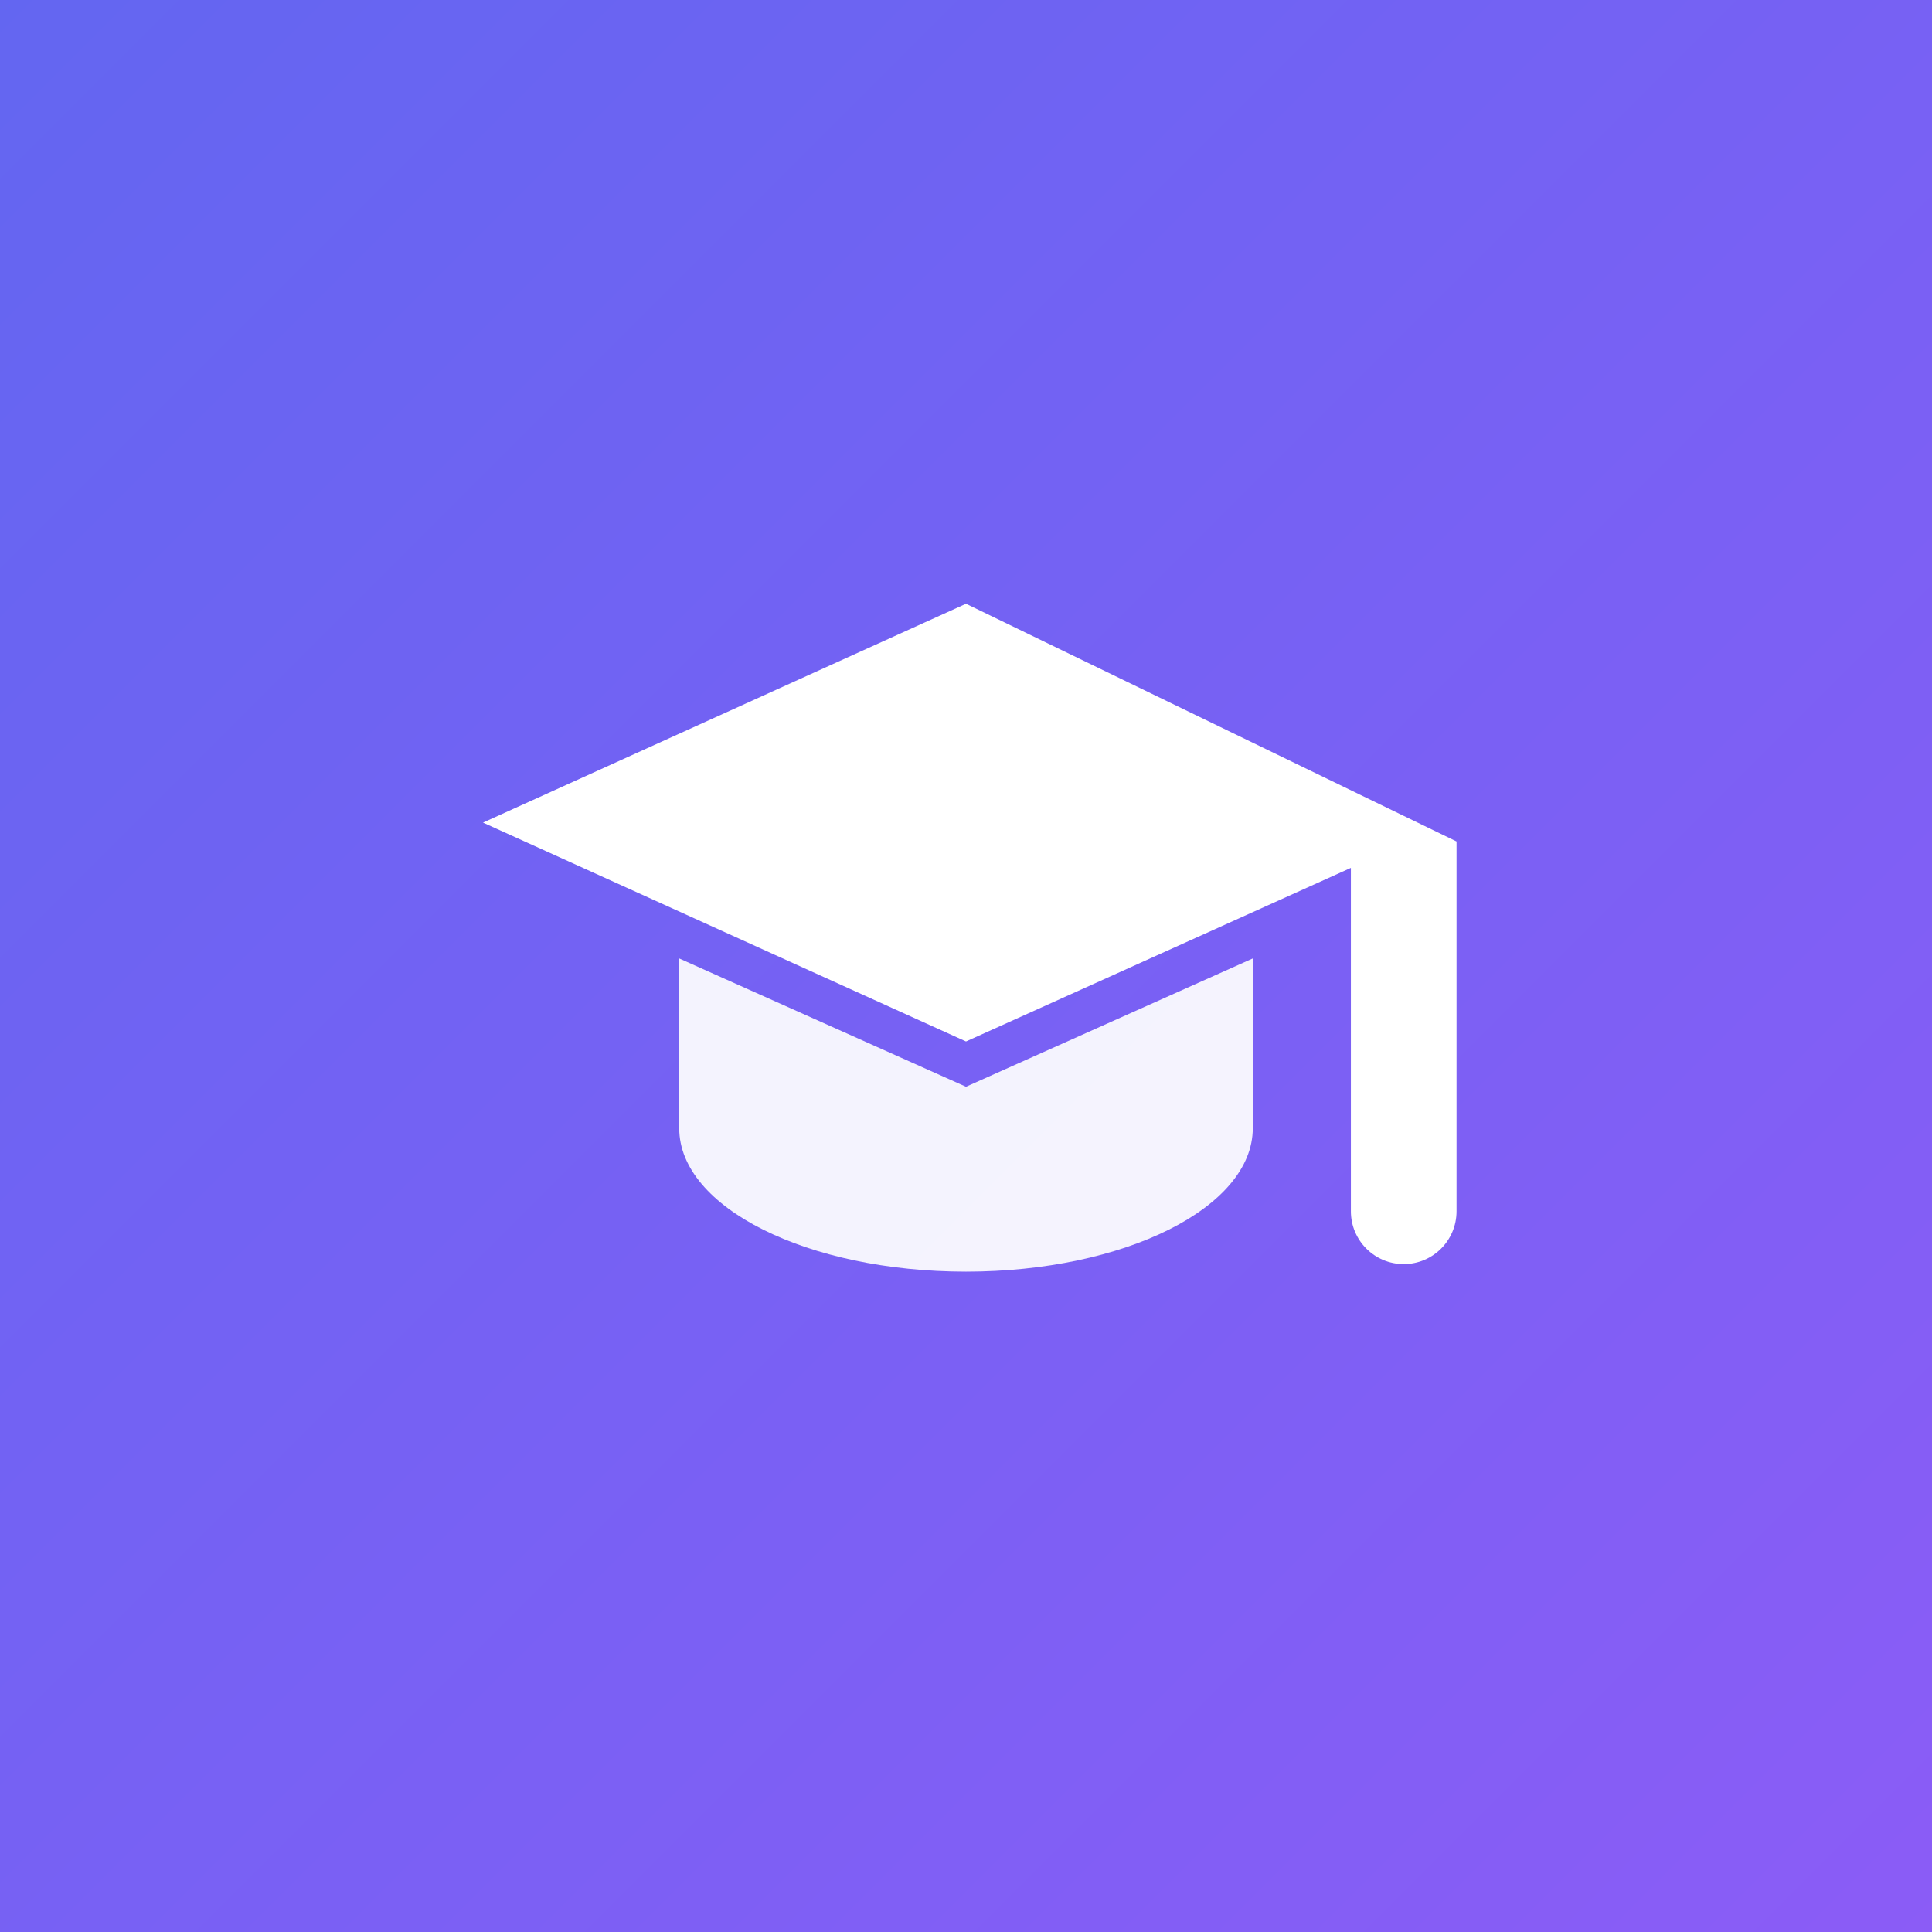
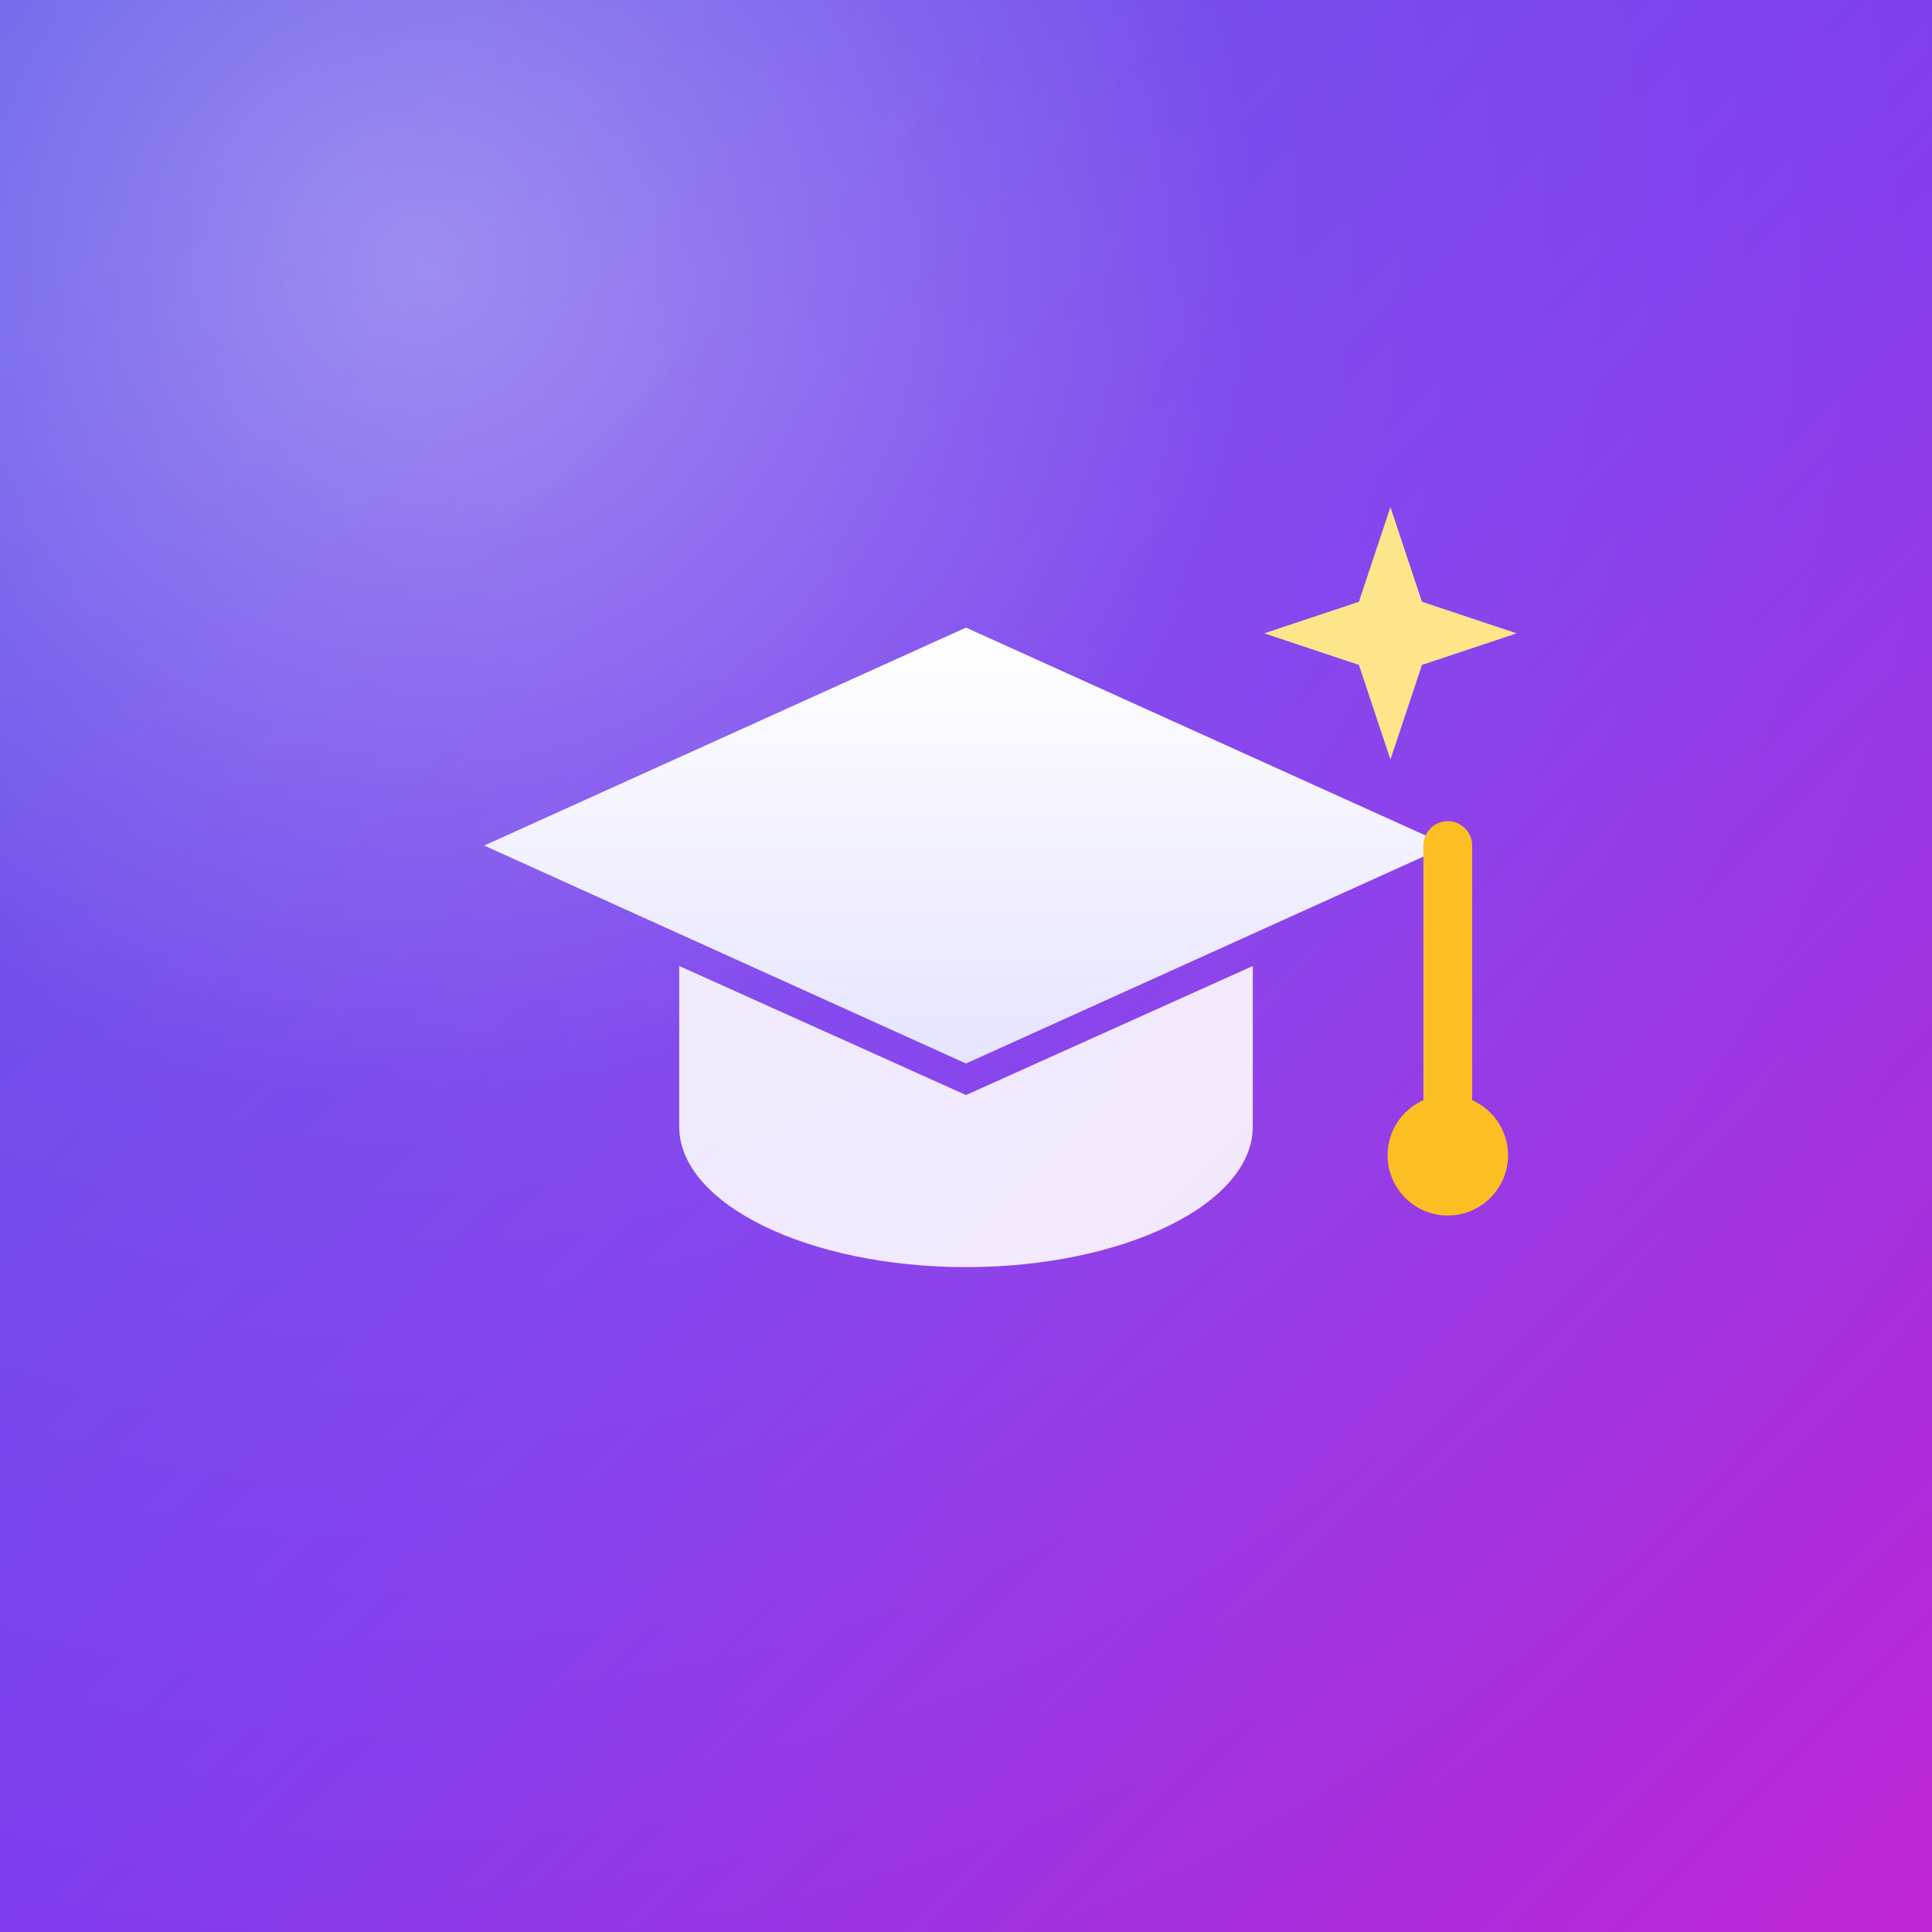
- <svg xmlns="http://www.w3.org/2000/svg" viewBox="0 0 512 512" width="512" height="512">
+ <svg xmlns="http://www.w3.org/2000/svg" viewBox="0 0 512 512" width="512" height="512" role="img" aria-label="Student App">
  <defs>
-     <linearGradient id="g" x1="0" y1="0" x2="1" y2="1">
-       <stop offset="0" stop-color="#6366f1" />
-       <stop offset="1" stop-color="#8b5cf6" />
+     <linearGradient id="bg" x1="0" y1="0" x2="1" y2="1">
+       <stop offset="0" stop-color="#4f46e5" />
+       <stop offset="0.5" stop-color="#7c3aed" />
+       <stop offset="1" stop-color="#c026d3" />
    </linearGradient>
+     <linearGradient id="cap" x1="0" y1="0" x2="0" y2="1">
+       <stop offset="0" stop-color="#ffffff" />
+       <stop offset="1" stop-color="#e6e4ff" />
+     </linearGradient>
+     <radialGradient id="glow" cx="0.22" cy="0.14" r="0.95">
+       <stop offset="0" stop-color="#ffffff" stop-opacity="0.4" />
+       <stop offset="0.45" stop-color="#ffffff" stop-opacity="0.08" />
+       <stop offset="1" stop-color="#ffffff" stop-opacity="0" />
+     </radialGradient>
  </defs>
-   <rect width="512" height="512" fill="url(#g)" />
-   <path fill="#ffffff" d="M256 160 128 218l128 58 102-46v91a14 14 0 0 0 28 0v-98L256 160z" />
-   <path fill="#ffffff" opacity="0.92" d="M180 254v45c0 21 34 38 76 38s76-17 76-38v-45l-76 34-76-34z" />
+   <rect width="512" height="512" fill="url(#bg)" />
+   <rect width="512" height="512" fill="url(#glow)" />
+   <g transform="translate(256 256) scale(0.76) translate(-256 -256)">
+     <path d="M404 96l11 33 33 11-33 11-11 33-11-33-33-11 33-11 11-33z" fill="#fde68a" />
+     <path d="M256 138 88 214l168 76 168-76-168-76z" fill="url(#cap)" />
+     <path d="M156 256v56c0 27 45 49 100 49s100-22 100-49v-56l-100 45-100-45z" fill="#ffffff" opacity="0.88" />
+     <path d="M424 214v88" stroke="#fbbf24" stroke-width="17" stroke-linecap="round" />
+     <circle cx="424" cy="322" r="21" fill="#fbbf24" />
+   </g>
</svg>
